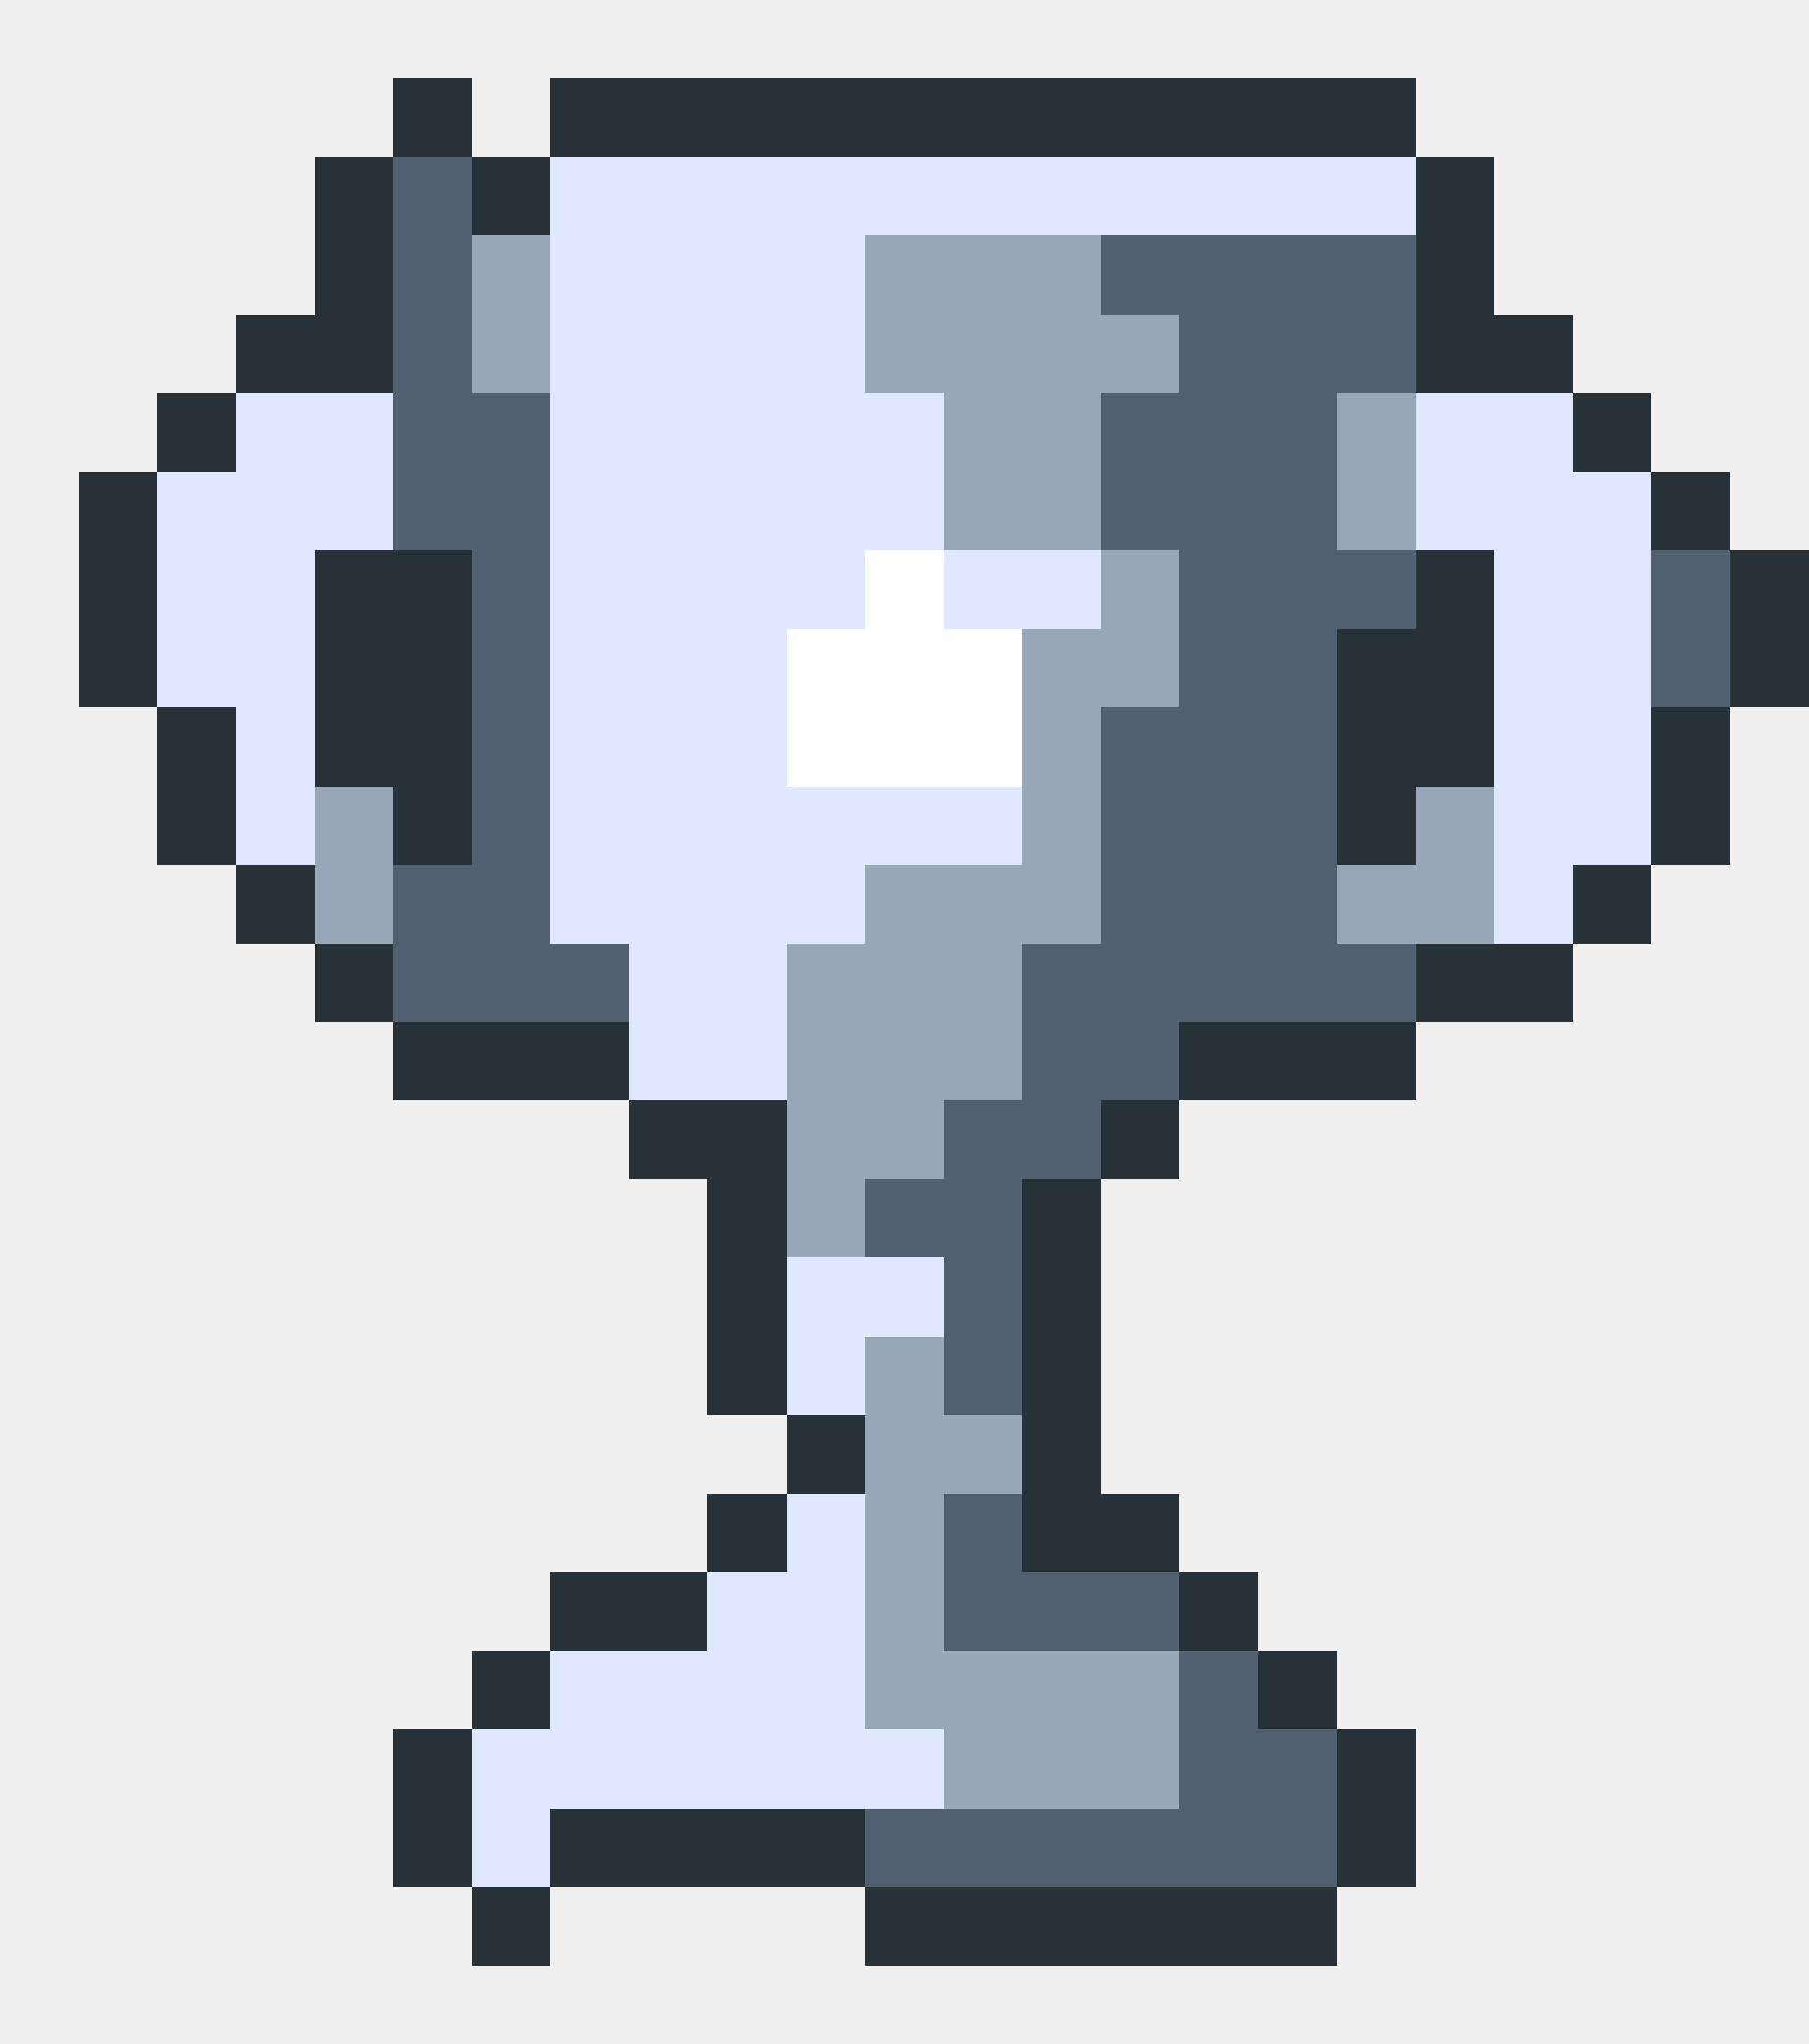
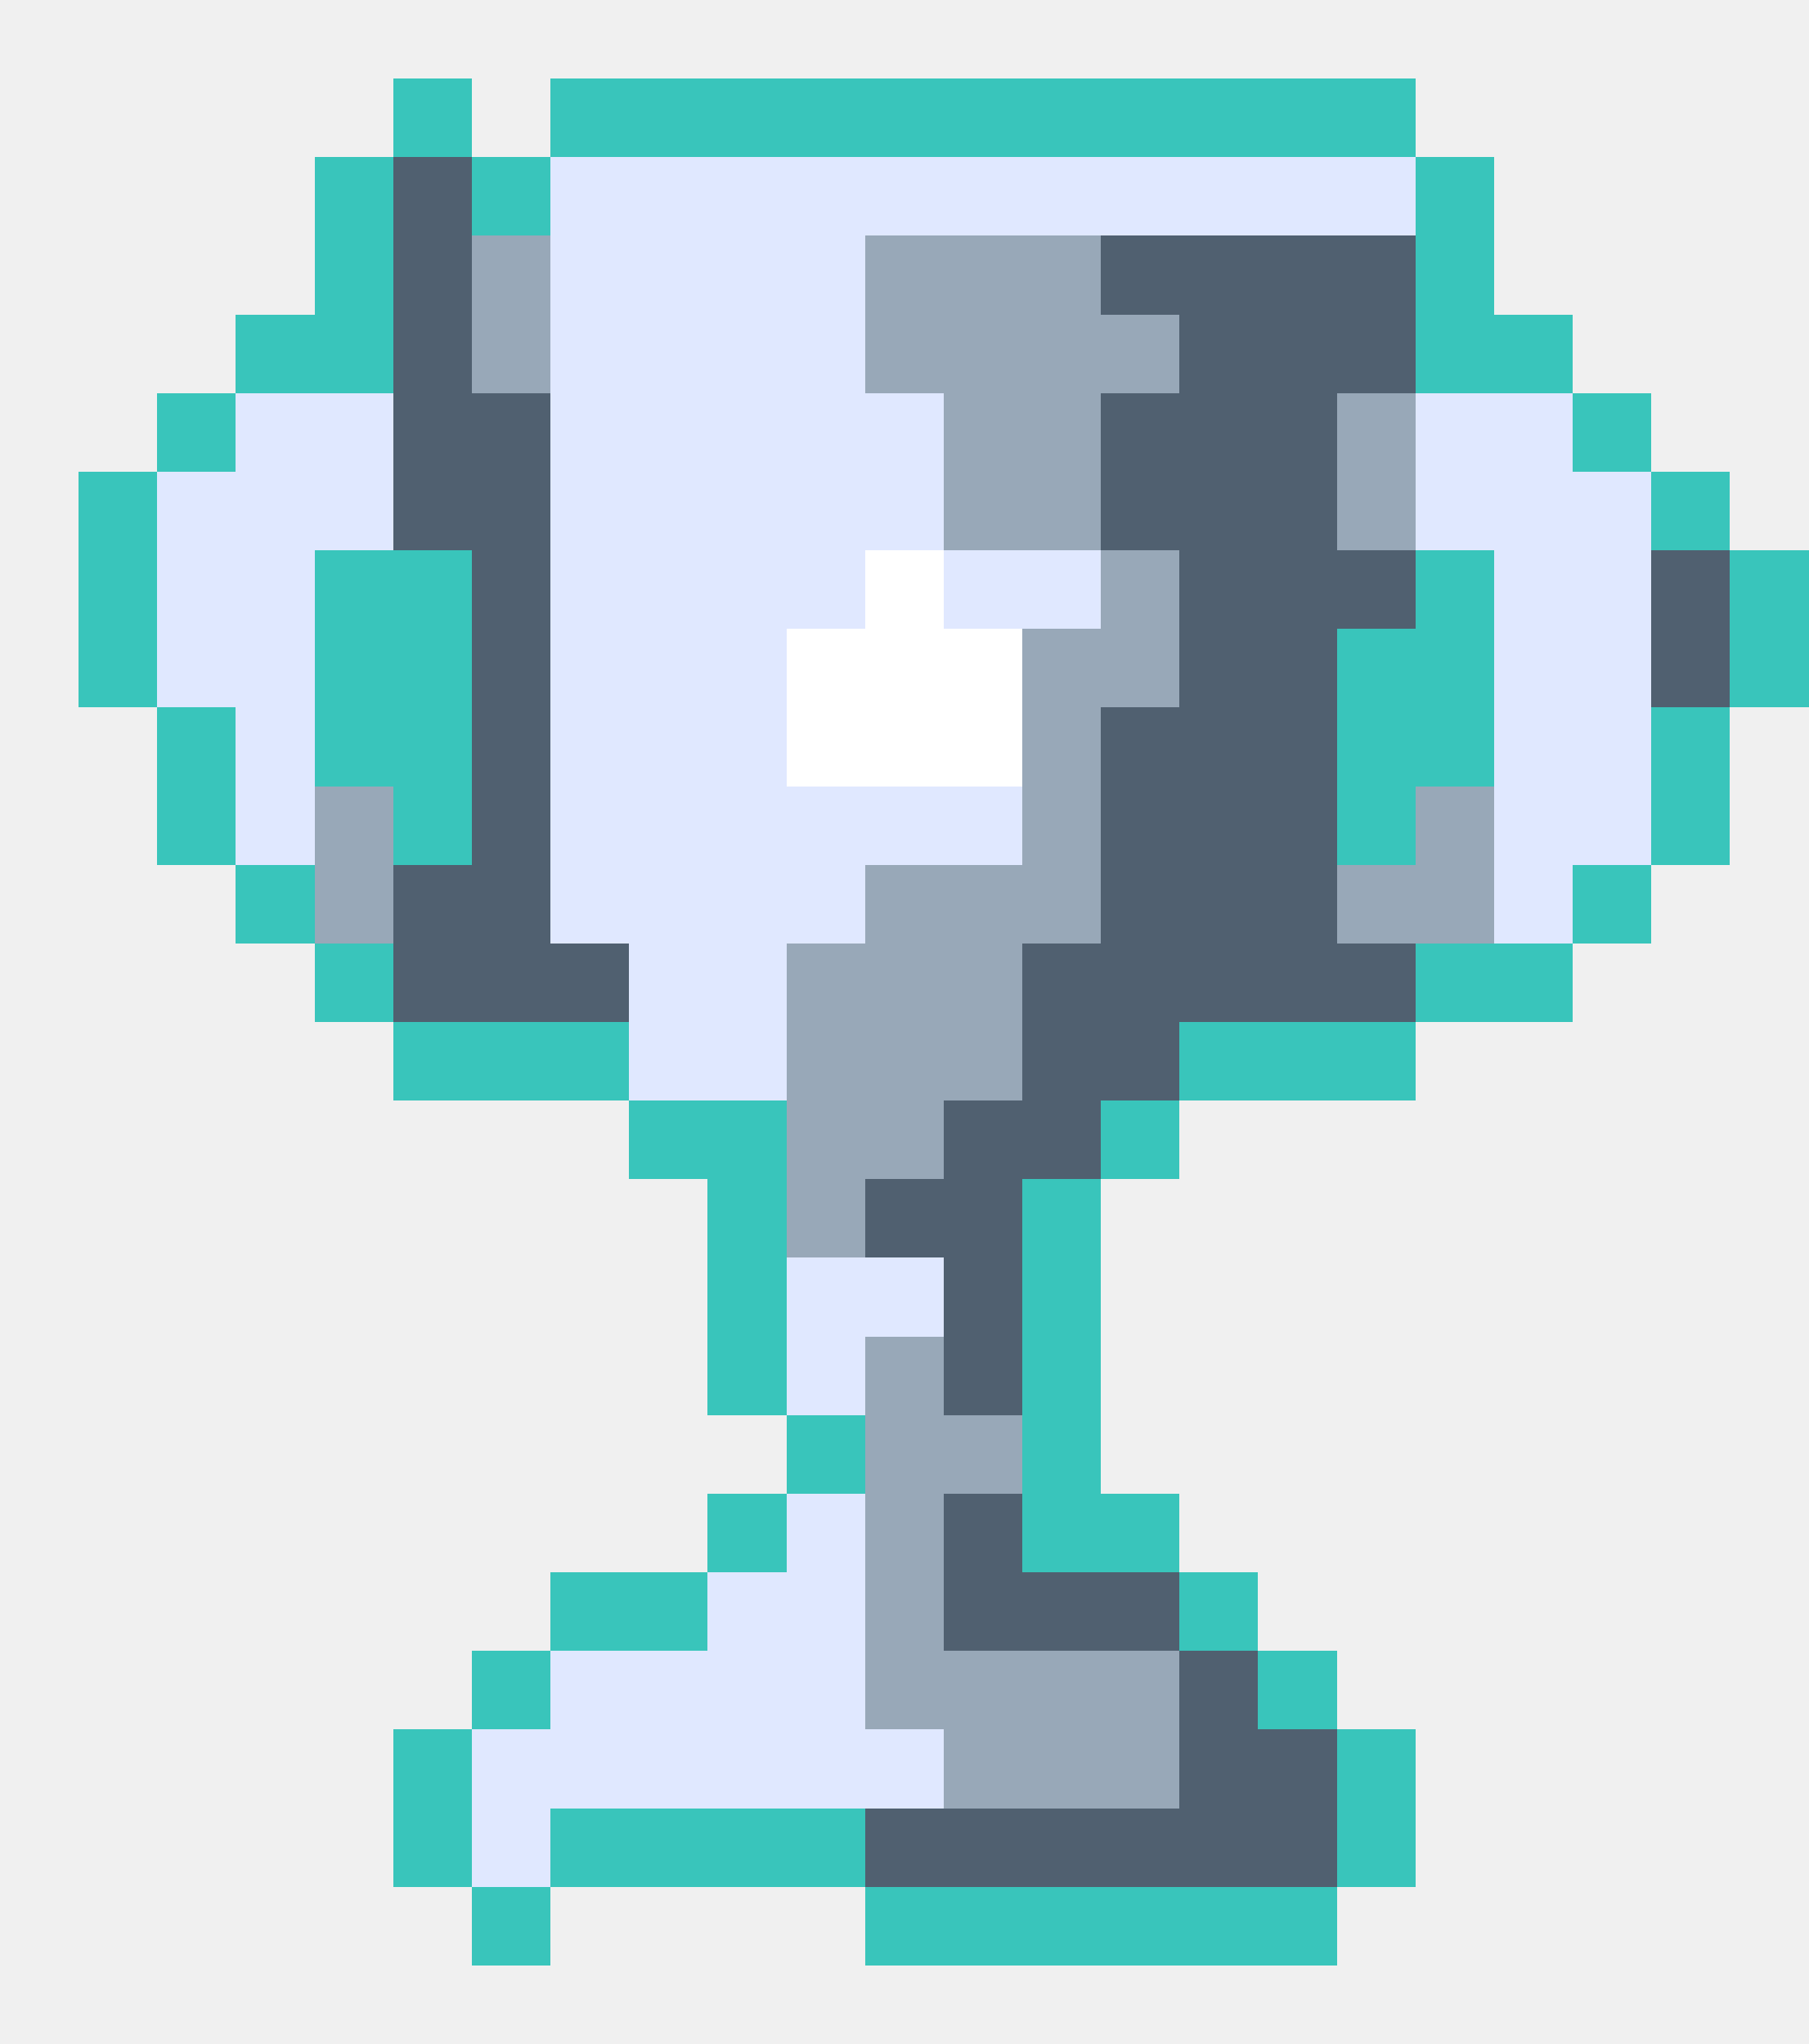
<svg xmlns="http://www.w3.org/2000/svg" viewBox="0 0 23 26" width="184" height="208" shape-rendering="crispEdges">
  <path fill="#506070" d="M5 2h1v1h-1zM5 3h1v1h-1zM14 3h4v1h-4zM5 4h1v1h-1zM15 4h3v1h-3zM5 5h2v1h-2zM14 5h3v1h-3zM5 6h2v1h-2zM14 6h3v1h-3zM6 7h1v1h-1zM15 7h3v1h-3zM21 7h1v1h-1zM6 8h1v1h-1zM15 8h2v1h-2zM21 8h1v1h-1zM6 9h1v1h-1zM14 9h3v1h-3zM6 10h1v1h-1zM14 10h3v1h-3zM5 11h2v1h-2zM14 11h3v1h-3zM5 12h3v1h-3zM13 12h5v1h-5zM13 13h2v1h-2zM12 14h2v1h-2zM11 15h2v1h-2zM12 16h1v1h-1zM12 17h1v1h-1zM12 19h1v1h-1zM12 20h3v1h-3zM15 21h1v1h-1zM15 22h2v1h-2zM11 23h6v1h-6z" />
  <path fill="#98A8B8" d="M6 3h1v1h-1zM11 3h3v1h-3zM6 4h1v1h-1zM11 4h4v1h-4zM12 5h2v1h-2zM17 5h1v1h-1zM12 6h2v1h-2zM17 6h1v1h-1zM14 7h1v1h-1zM13 8h2v1h-2zM13 9h1v1h-1zM4 10h1v1h-1zM13 10h1v1h-1zM18 10h1v1h-1zM4 11h1v1h-1zM11 11h3v1h-3zM17 11h2v1h-2zM10 12h3v1h-3zM10 13h3v1h-3zM10 14h2v1h-2zM10 15h1v1h-1zM11 17h1v1h-1zM11 18h2v1h-2zM11 19h1v1h-1zM11 20h1v1h-1zM11 21h4v1h-4zM12 22h3v1h-3z" />
  <path fill="#E0E8FF" d="M7 2h11v1h-11zM7 3h4v1h-4zM7 4h4v1h-4zM3 5h2v1h-2zM7 5h5v1h-5zM18 5h2v1h-2zM2 6h3v1h-3zM7 6h5v1h-5zM18 6h3v1h-3zM2 7h2v1h-2zM7 7h4v1h-4zM12 7h2v1h-2zM19 7h2v1h-2zM2 8h2v1h-2zM7 8h3v1h-3zM19 8h2v1h-2zM3 9h1v1h-1zM7 9h3v1h-3zM19 9h2v1h-2zM3 10h1v1h-1zM7 10h6v1h-6zM19 10h2v1h-2zM7 11h4v1h-4zM19 11h1v1h-1zM8 12h2v1h-2zM8 13h2v1h-2zM10 16h2v1h-2zM10 17h1v1h-1zM10 19h1v1h-1zM9 20h2v1h-2zM7 21h4v1h-4zM6 22h6v1h-6zM6 23h1v1h-1z" />
  <path fill="#FFFFFF" d="M11 7h1v1h-1zM10 8h3v1h-3zM10 9h3v1h-3z" />
-   <path fill="#283038" d="M5 1h1v1h-1zM7 1h11v1h-11zM4 2h1v1h-1zM6 2h1v1h-1zM18 2h1v1h-1zM4 3h1v1h-1zM18 3h1v1h-1zM3 4h2v1h-2zM18 4h2v1h-2zM2 5h1v1h-1zM20 5h1v1h-1zM1 6h1v1h-1zM21 6h1v1h-1zM1 7h1v1h-1zM4 7h2v1h-2zM18 7h1v1h-1zM22 7h1v1h-1zM1 8h1v1h-1zM4 8h2v1h-2zM17 8h2v1h-2zM22 8h1v1h-1zM2 9h1v1h-1zM4 9h2v1h-2zM17 9h2v1h-2zM21 9h1v1h-1zM2 10h1v1h-1zM5 10h1v1h-1zM17 10h1v1h-1zM21 10h1v1h-1zM3 11h1v1h-1zM20 11h1v1h-1zM4 12h1v1h-1zM18 12h2v1h-2zM5 13h3v1h-3zM15 13h3v1h-3zM8 14h2v1h-2zM14 14h1v1h-1zM9 15h1v1h-1zM13 15h1v1h-1zM9 16h1v1h-1zM13 16h1v1h-1zM9 17h1v1h-1zM13 17h1v1h-1zM10 18h1v1h-1zM13 18h1v1h-1zM9 19h1v1h-1zM13 19h2v1h-2zM7 20h2v1h-2zM15 20h1v1h-1zM6 21h1v1h-1zM16 21h1v1h-1zM5 22h1v1h-1zM17 22h1v1h-1zM5 23h1v1h-1zM7 23h4v1h-4zM17 23h1v1h-1zM6 24h1v1h-1zM11 24h6v1h-6z" />
+   <path fill="#39C5BB" d="M5 1h1v1h-1zM7 1h11v1h-11zM4 2h1v1h-1zM6 2h1v1h-1zM18 2h1v1h-1zM4 3h1v1h-1zM18 3h1v1h-1zM3 4h2v1h-2zM18 4h2v1h-2zM2 5h1v1h-1zM20 5h1v1h-1zM1 6h1v1h-1zM21 6h1v1h-1zM1 7h1v1h-1zM4 7h2v1h-2zM18 7h1v1h-1zM22 7h1v1h-1zM1 8h1v1h-1zM4 8h2v1h-2zM17 8h2v1h-2zM22 8h1v1h-1zM2 9h1v1h-1zM4 9h2v1h-2zM17 9h2v1h-2zM21 9h1v1h-1zM2 10h1v1h-1zM5 10h1v1h-1zM17 10h1v1h-1zM21 10h1v1h-1zM3 11h1v1h-1zM20 11h1v1h-1zM4 12h1v1h-1zM18 12h2v1h-2zM5 13h3v1h-3zM15 13h3v1h-3zM8 14h2v1h-2zM14 14h1v1h-1zM9 15h1v1h-1zM13 15h1v1h-1zM9 16h1v1h-1zM13 16h1v1h-1zM9 17h1v1h-1zM13 17h1v1h-1zM10 18h1v1h-1zM13 18h1v1h-1zM9 19h1v1h-1zM13 19h2v1h-2zM7 20h2v1h-2zM15 20h1v1h-1zM6 21h1v1h-1zM16 21h1v1h-1zM5 22h1v1h-1zM17 22h1v1h-1zM5 23h1v1h-1zM7 23h4v1h-4zM17 23h1v1h-1zM6 24h1v1h-1zM11 24h6v1h-6z" />
</svg>
